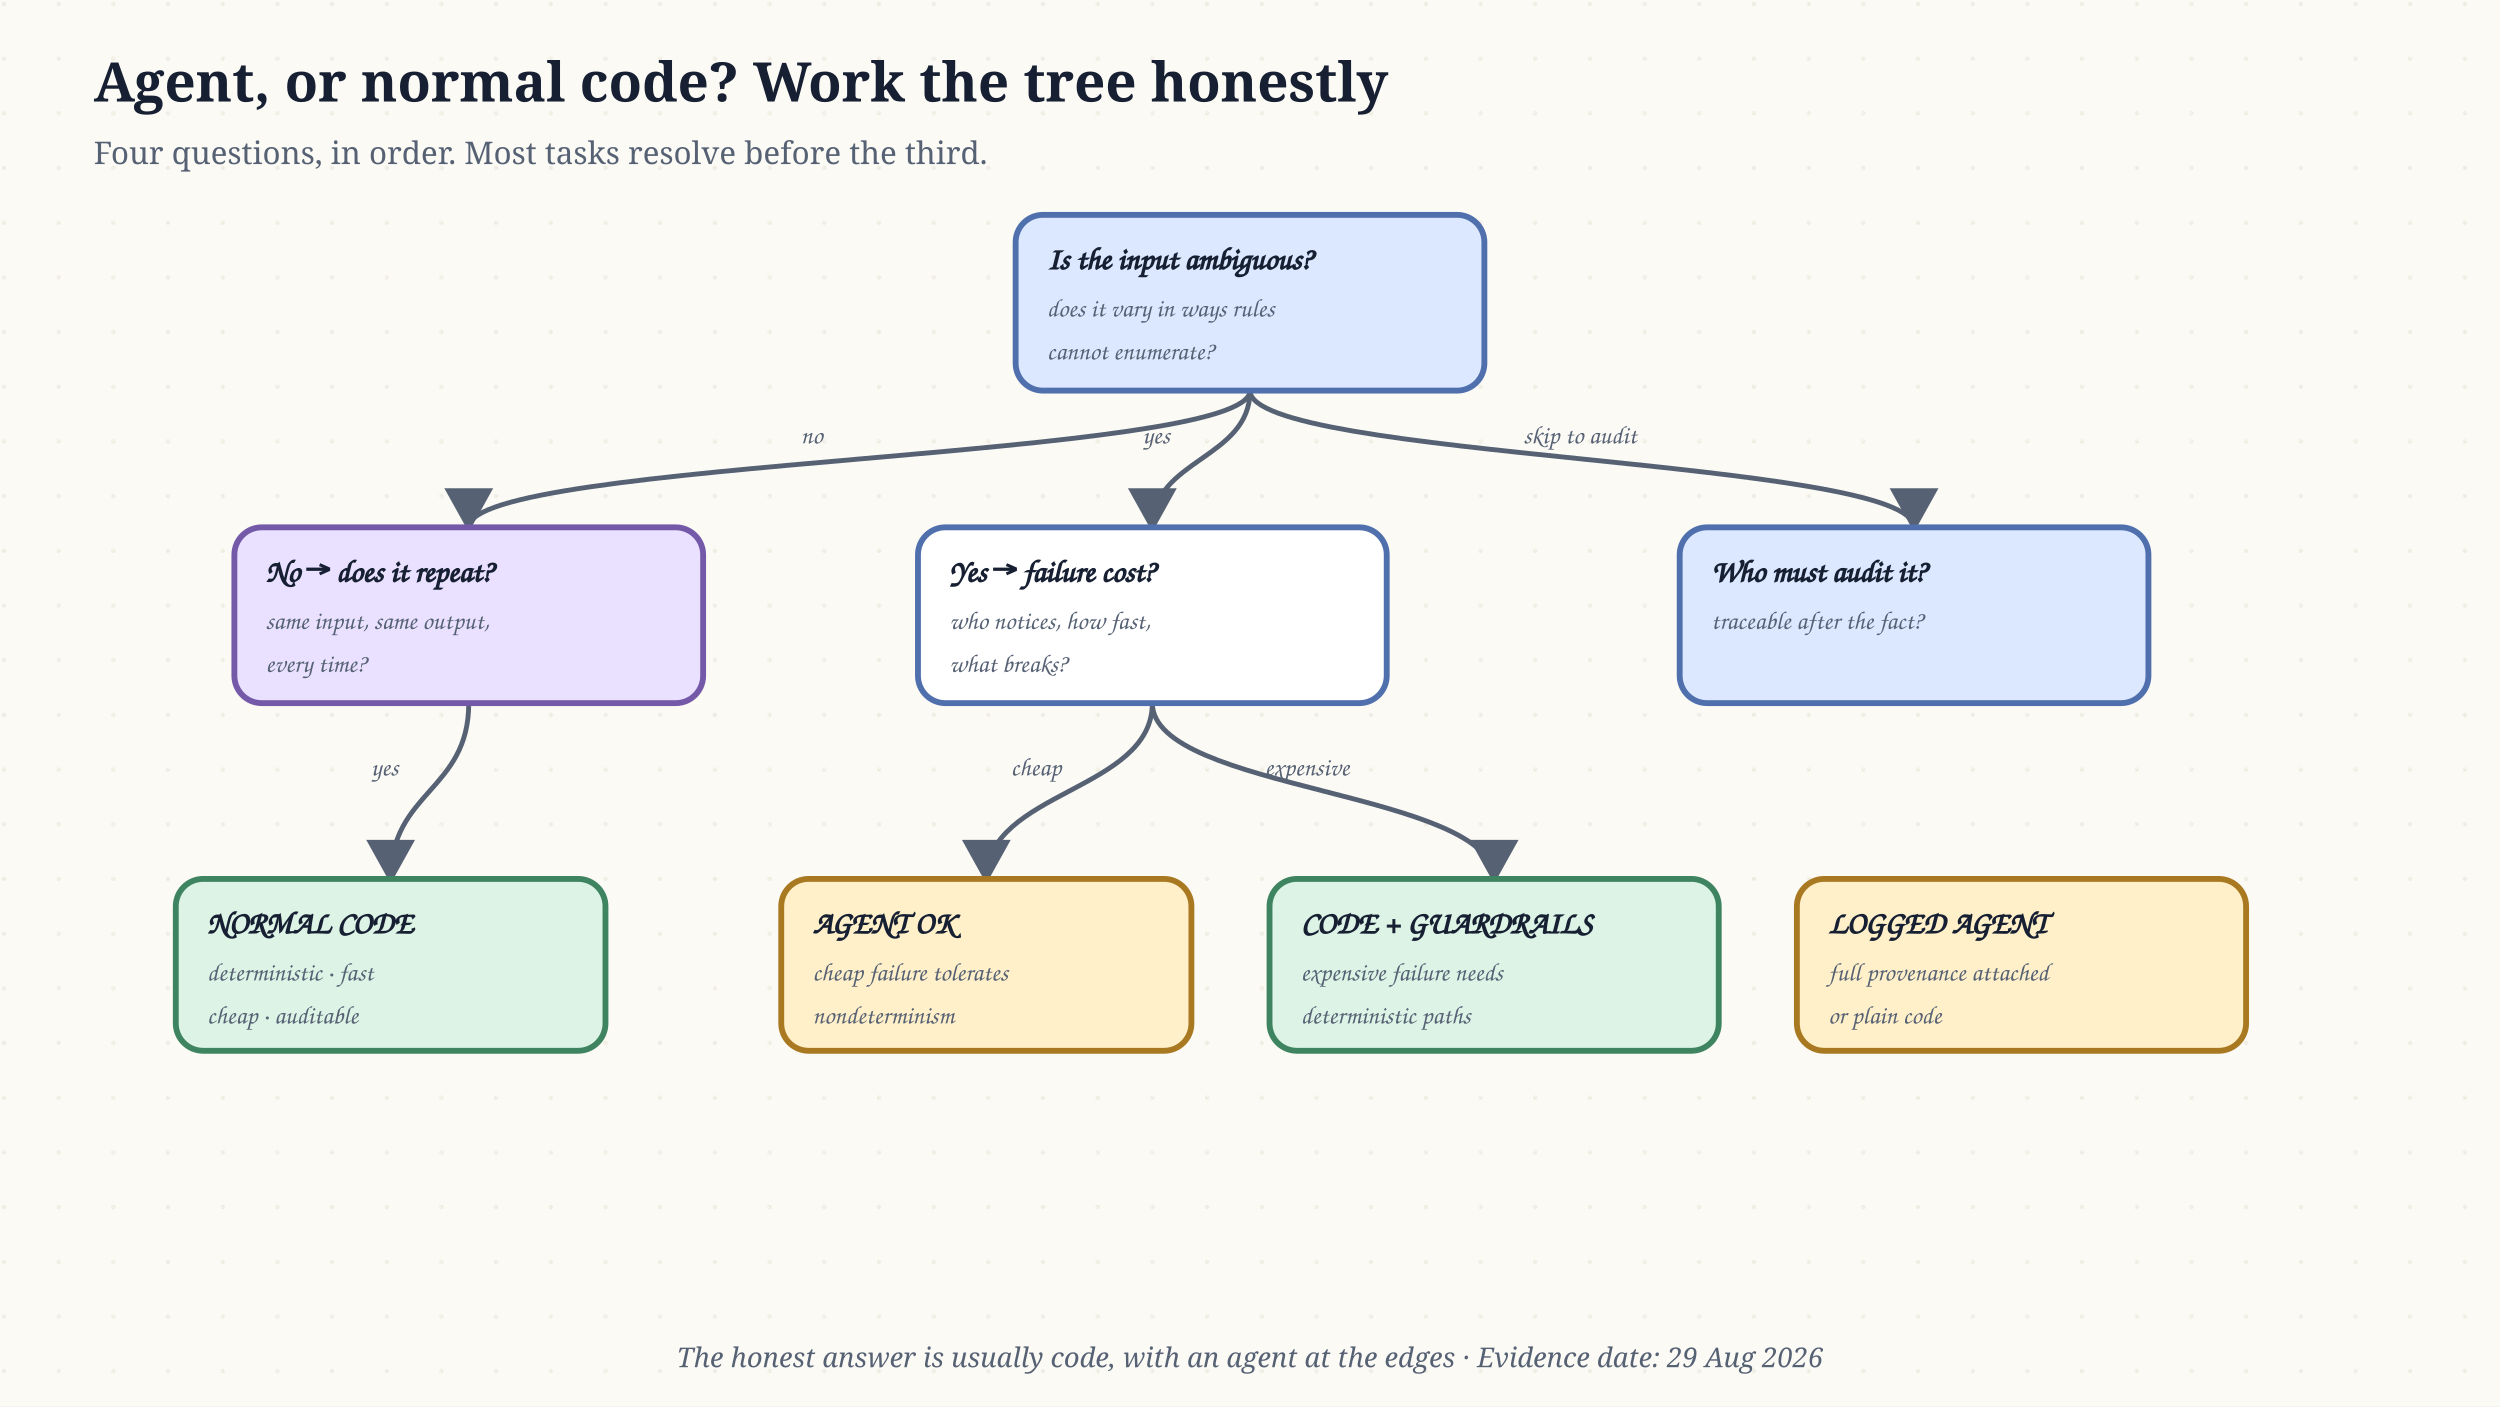
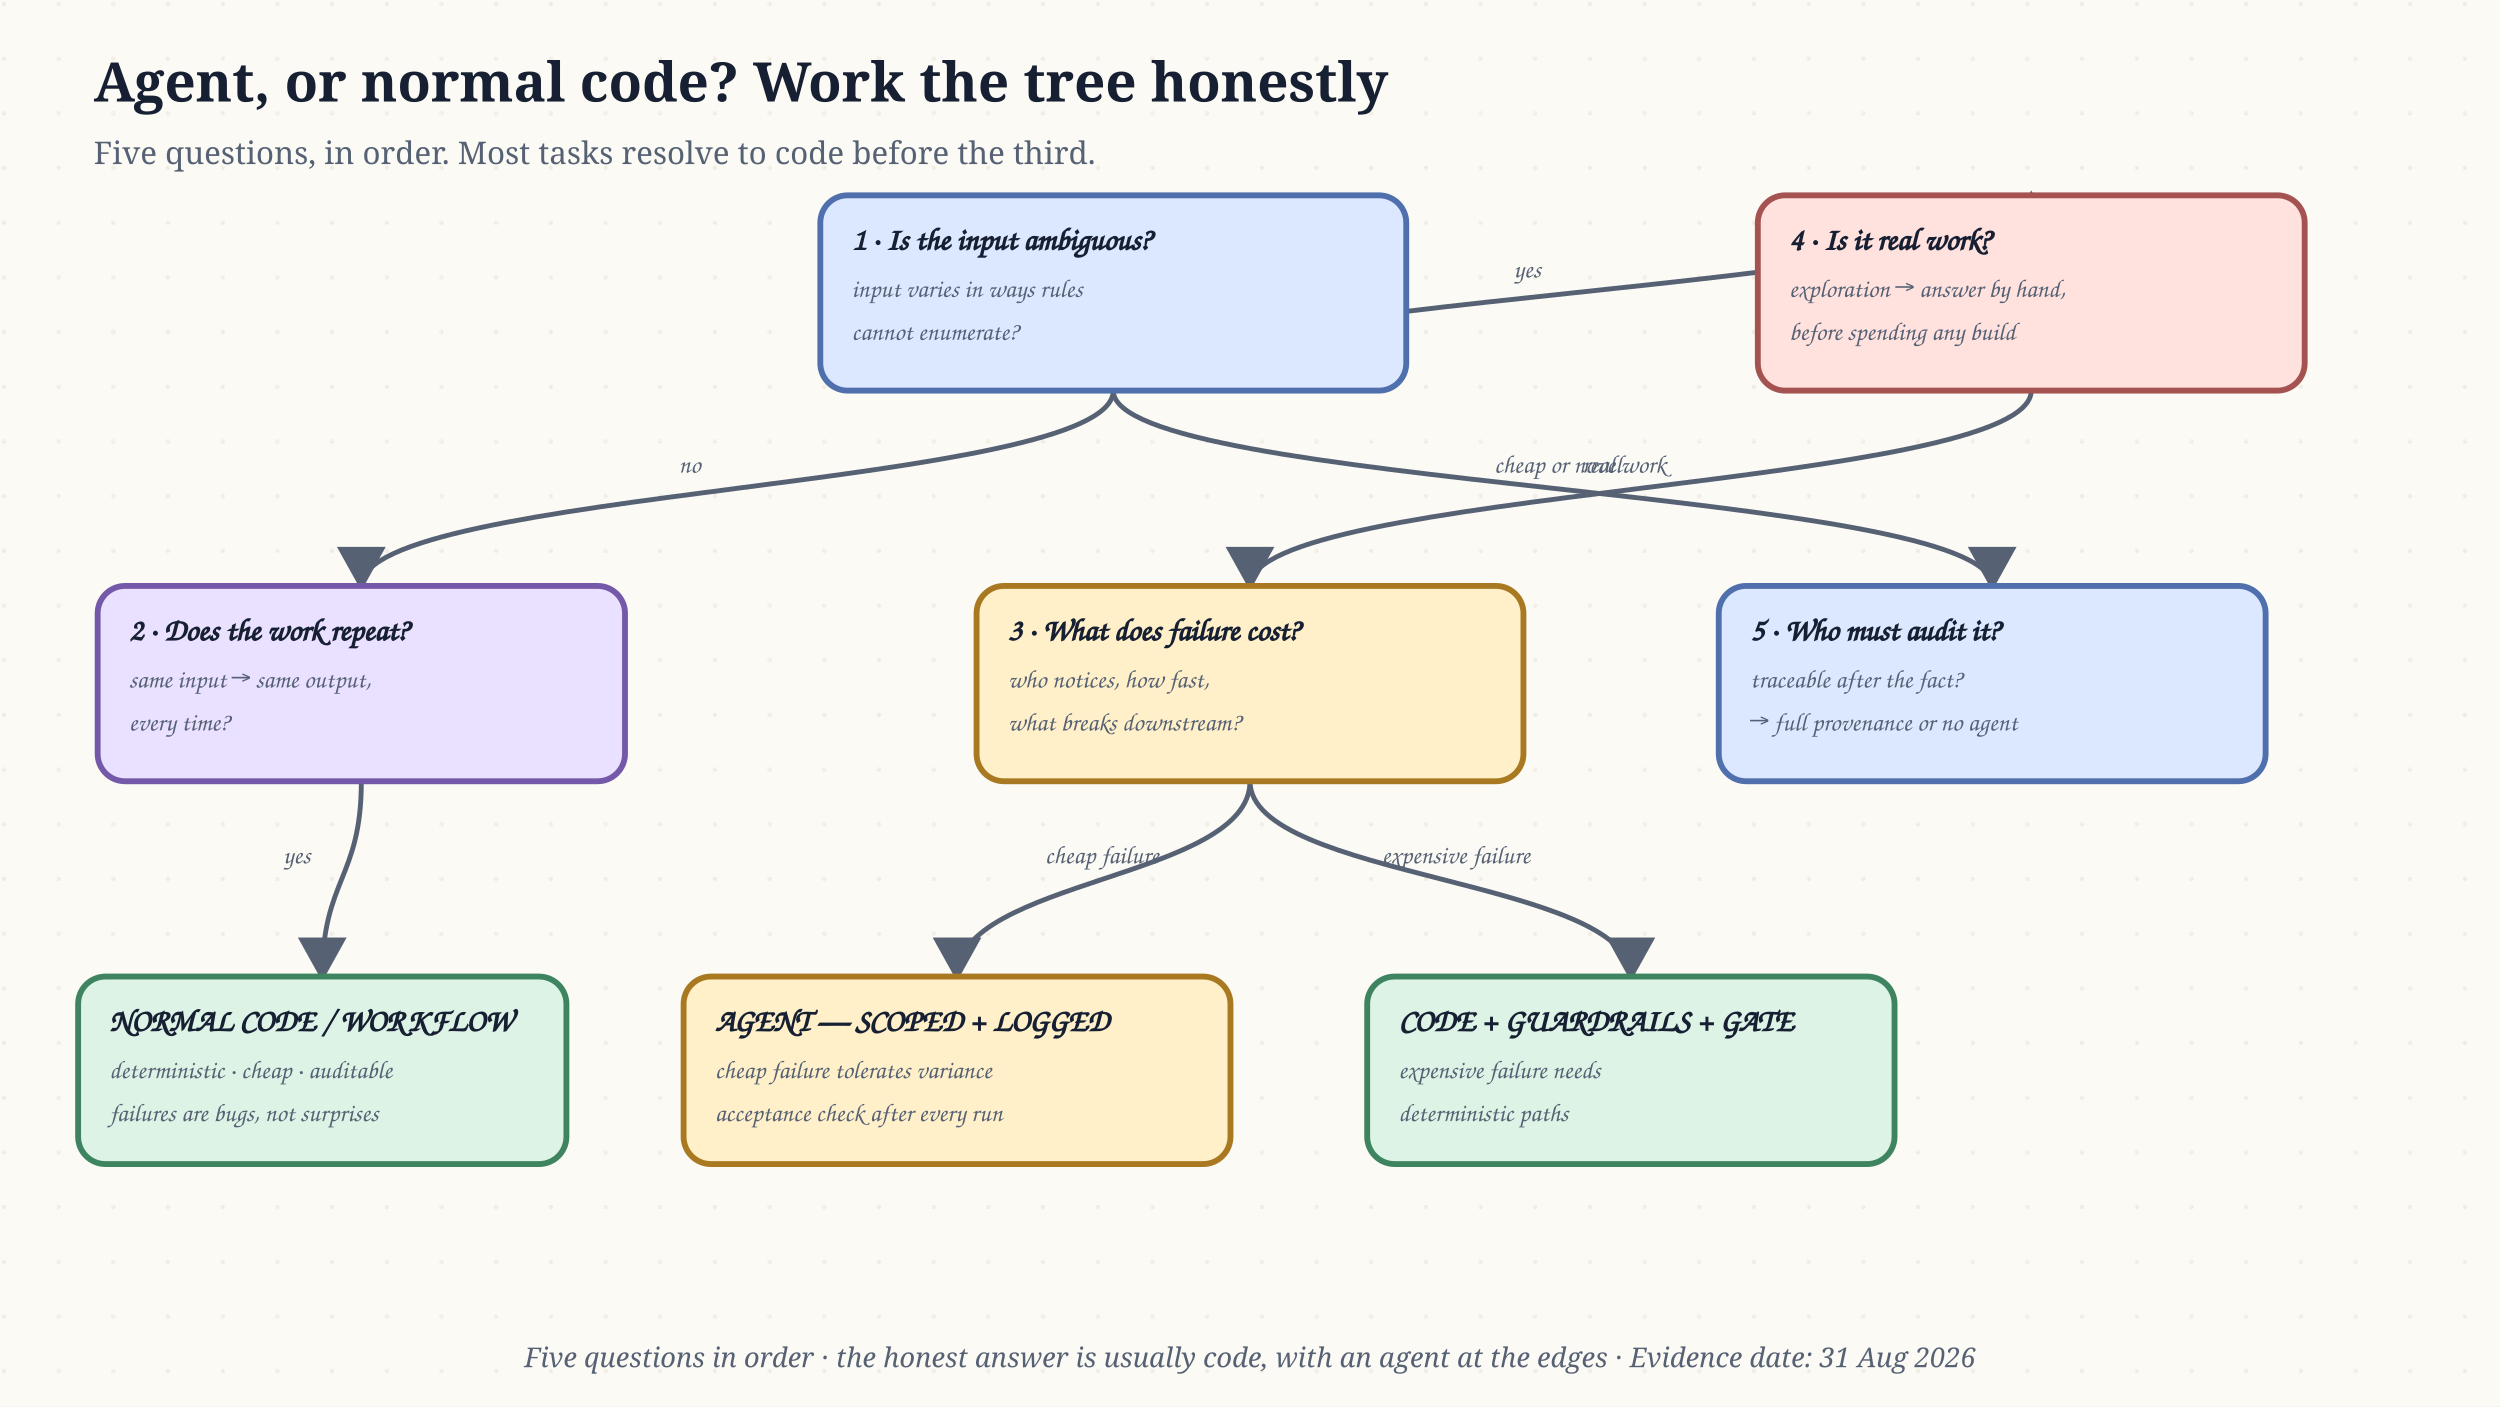
<svg xmlns="http://www.w3.org/2000/svg" viewBox="0 0 1280 720" role="img" aria-labelledby="t d">
  <defs>
    <pattern id="dots" width="28" height="28" patternUnits="userSpaceOnUse">
      <circle cx="2" cy="2" r="1.1" fill="#e7e2d5" />
    </pattern>
    <marker id="arrowEnd" markerWidth="10" markerHeight="10" refX="8" refY="5" orient="auto">
      <path d="M 0 0 L 9 5 L 0 10 z" fill="#566174" />
    </marker>
  </defs>
  <rect width="1280" height="720" fill="#fbfaf5" />
  <rect width="1280" height="720" fill="url(#dots)" opacity=".6" />
  <text x="48" y="52" font-size="28" font-weight="700" fill="#172033" font-family="Georgia, serif">Agent, or normal code? Work the tree honestly</text>
-   <text x="48" y="84" font-size="16" fill="#566174" font-family="Georgia, serif">Four questions, in order. Most tasks resolve before the third.</text>
-   <path d="M 640 200 C 640 235, 240 235, 240 270" fill="none" stroke="#566174" stroke-width="2.5" marker-end="url(#arrowEnd)" />
-   <text x="410" y="227" font-size="13" fill="#566174" font-family="Comic Sans MS, cursive">no</text>
-   <path d="M 640 200 C 640 235, 590 235, 590 270" fill="none" stroke="#566174" stroke-width="2.5" marker-end="url(#arrowEnd)" />
-   <text x="585" y="227" font-size="13" fill="#566174" font-family="Comic Sans MS, cursive">yes</text>
-   <path d="M 240 360 C 240 405, 200 405, 200 450" fill="none" stroke="#566174" stroke-width="2.5" marker-end="url(#arrowEnd)" />
-   <text x="190" y="397" font-size="13" fill="#566174" font-family="Comic Sans MS, cursive">yes</text>
-   <path d="M 590 360 C 590 405, 505 405, 505 450" fill="none" stroke="#566174" stroke-width="2.5" marker-end="url(#arrowEnd)" />
-   <text x="517.5" y="397" font-size="13" fill="#566174" font-family="Comic Sans MS, cursive">cheap</text>
-   <path d="M 590 360 C 590 405, 765 405, 765 450" fill="none" stroke="#566174" stroke-width="2.5" marker-end="url(#arrowEnd)" />
-   <text x="647.5" y="397" font-size="13" fill="#566174" font-family="Comic Sans MS, cursive">expensive</text>
-   <path d="M 640 200 C 640 235, 980 235, 980 270" fill="none" stroke="#566174" stroke-width="2.5" marker-end="url(#arrowEnd)" />
-   <text x="780" y="227" font-size="13" fill="#566174" font-family="Comic Sans MS, cursive">skip to audit</text>
-   <rect x="520" y="110" width="240" height="90" rx="14" fill="#dce8ff" stroke="#4f6fad" stroke-width="3" />
-   <text x="536" y="138" font-size="16" font-weight="700" fill="#172033" font-family="Comic Sans MS, cursive">Is the input ambiguous?</text>
-   <text x="536" y="162" font-size="13" fill="#566174" font-family="Comic Sans MS, cursive">does it vary in ways rules</text>
-   <text x="536" y="184" font-size="13" fill="#566174" font-family="Comic Sans MS, cursive">cannot enumerate?</text>
-   <rect x="120" y="270" width="240" height="90" rx="14" fill="#e9e1ff" stroke="#7459a8" stroke-width="3" />
-   <text x="136" y="298" font-size="16" font-weight="700" fill="#172033" font-family="Comic Sans MS, cursive">No → does it repeat?</text>
-   <text x="136" y="322" font-size="13" fill="#566174" font-family="Comic Sans MS, cursive">same input, same output,</text>
-   <text x="136" y="344" font-size="13" fill="#566174" font-family="Comic Sans MS, cursive">every time?</text>
-   <rect x="90" y="450" width="220" height="88" rx="14" fill="#dcf3e5" stroke="#3f8460" stroke-width="3" />
-   <text x="106" y="478" font-size="16" font-weight="700" fill="#172033" font-family="Comic Sans MS, cursive">NORMAL CODE</text>
-   <text x="106" y="502" font-size="13" fill="#566174" font-family="Comic Sans MS, cursive">deterministic · fast</text>
-   <text x="106" y="524" font-size="13" fill="#566174" font-family="Comic Sans MS, cursive">cheap · auditable</text>
-   <rect x="470" y="270" width="240" height="90" rx="14" fill="#fff" stroke="#4f6fad" stroke-width="3" />
-   <text x="486" y="298" font-size="16" font-weight="700" fill="#172033" font-family="Comic Sans MS, cursive">Yes → failure cost?</text>
-   <text x="486" y="322" font-size="13" fill="#566174" font-family="Comic Sans MS, cursive">who notices, how fast,</text>
-   <text x="486" y="344" font-size="13" fill="#566174" font-family="Comic Sans MS, cursive">what breaks?</text>
-   <rect x="400" y="450" width="210" height="88" rx="14" fill="#fff0c9" stroke="#a97921" stroke-width="3" />
-   <text x="416" y="478" font-size="16" font-weight="700" fill="#172033" font-family="Comic Sans MS, cursive">AGENT OK</text>
-   <text x="416" y="502" font-size="13" fill="#566174" font-family="Comic Sans MS, cursive">cheap failure tolerates</text>
-   <text x="416" y="524" font-size="13" fill="#566174" font-family="Comic Sans MS, cursive">nondeterminism</text>
-   <rect x="650" y="450" width="230" height="88" rx="14" fill="#dcf3e5" stroke="#3f8460" stroke-width="3" />
-   <text x="666" y="478" font-size="16" font-weight="700" fill="#172033" font-family="Comic Sans MS, cursive">CODE + GUARDRAILS</text>
-   <text x="666" y="502" font-size="13" fill="#566174" font-family="Comic Sans MS, cursive">expensive failure needs</text>
-   <text x="666" y="524" font-size="13" fill="#566174" font-family="Comic Sans MS, cursive">deterministic paths</text>
-   <rect x="860" y="270" width="240" height="90" rx="14" fill="#dce8ff" stroke="#4f6fad" stroke-width="3" />
-   <text x="876" y="298" font-size="16" font-weight="700" fill="#172033" font-family="Comic Sans MS, cursive">Who must audit it?</text>
-   <text x="876" y="322" font-size="13" fill="#566174" font-family="Comic Sans MS, cursive">traceable after the fact?</text>
-   <rect x="920" y="450" width="230" height="88" rx="14" fill="#fff0c9" stroke="#a97921" stroke-width="3" />
-   <text x="936" y="478" font-size="16" font-weight="700" fill="#172033" font-family="Comic Sans MS, cursive">LOGGED AGENT</text>
-   <text x="936" y="502" font-size="13" fill="#566174" font-family="Comic Sans MS, cursive">full provenance attached</text>
-   <text x="936" y="524" font-size="13" fill="#566174" font-family="Comic Sans MS, cursive">or plain code</text>
-   <text x="640" y="700" text-anchor="middle" font-size="14" font-style="italic" fill="#566174" font-family="Georgia, serif">The honest answer is usually code, with an agent at the edges · Evidence date: 29 Aug 2026</text>
+   <text x="48" y="84" font-size="16" fill="#566174" font-family="Georgia, serif">Five questions, in order. Most tasks resolve to code before the third.</text>
+   <path d="M 570 200 C 570 250, 185 250, 185 300" fill="none" stroke="#566174" stroke-width="2.5" marker-end="url(#arrowEnd)" />
+   <text x="347.5" y="242" font-size="13" fill="#566174" font-family="Comic Sans MS, cursive">no</text>
+   <path d="M 570 200 C 570 150, 1040 150, 1040 100" fill="none" stroke="#566174" stroke-width="2.5" marker-end="url(#arrowEnd)" />
+   <text x="775" y="142" font-size="13" fill="#566174" font-family="Comic Sans MS, cursive">yes</text>
+   <path d="M 1040 200 C 1040 250, 640 250, 640 300" fill="none" stroke="#566174" stroke-width="2.5" marker-end="url(#arrowEnd)" />
+   <text x="810" y="242" font-size="13" fill="#566174" font-family="Comic Sans MS, cursive">real work</text>
+   <path d="M 570 200 C 570 250, 1020 250, 1020 300" fill="none" stroke="#566174" stroke-width="2.5" marker-end="url(#arrowEnd)" />
+   <text x="765" y="242" font-size="13" fill="#566174" font-family="Comic Sans MS, cursive">cheap or novel</text>
+   <path d="M 185 400 C 185 450, 165 450, 165 500" fill="none" stroke="#566174" stroke-width="2.5" marker-end="url(#arrowEnd)" />
+   <text x="145" y="442" font-size="13" fill="#566174" font-family="Comic Sans MS, cursive">yes</text>
+   <path d="M 640 400 C 640 450, 490 450, 490 500" fill="none" stroke="#566174" stroke-width="2.5" marker-end="url(#arrowEnd)" />
+   <text x="535" y="442" font-size="13" fill="#566174" font-family="Comic Sans MS, cursive">cheap failure</text>
+   <path d="M 640 400 C 640 450, 835 450, 835 500" fill="none" stroke="#566174" stroke-width="2.5" marker-end="url(#arrowEnd)" />
+   <text x="707.5" y="442" font-size="13" fill="#566174" font-family="Comic Sans MS, cursive">expensive failure</text>
+   <rect x="420" y="100" width="300" height="100" rx="14" fill="#dce8ff" stroke="#4f6fad" stroke-width="3" />
+   <text x="436" y="128" font-size="16" font-weight="700" fill="#172033" font-family="Comic Sans MS, cursive">1 · Is the input ambiguous?</text>
+   <text x="436" y="152" font-size="13" fill="#566174" font-family="Comic Sans MS, cursive">input varies in ways rules</text>
+   <text x="436" y="174" font-size="13" fill="#566174" font-family="Comic Sans MS, cursive">cannot enumerate?</text>
+   <rect x="900" y="100" width="280" height="100" rx="14" fill="#ffe1de" stroke="#a45350" stroke-width="3" />
+   <text x="916" y="128" font-size="16" font-weight="700" fill="#172033" font-family="Comic Sans MS, cursive">4 · Is it real work?</text>
+   <text x="916" y="152" font-size="13" fill="#566174" font-family="Comic Sans MS, cursive">exploration → answer by hand,</text>
+   <text x="916" y="174" font-size="13" fill="#566174" font-family="Comic Sans MS, cursive">before spending any build</text>
+   <rect x="50" y="300" width="270" height="100" rx="14" fill="#e9e1ff" stroke="#7459a8" stroke-width="3" />
+   <text x="66" y="328" font-size="16" font-weight="700" fill="#172033" font-family="Comic Sans MS, cursive">2 · Does the work repeat?</text>
+   <text x="66" y="352" font-size="13" fill="#566174" font-family="Comic Sans MS, cursive">same input → same output,</text>
+   <text x="66" y="374" font-size="13" fill="#566174" font-family="Comic Sans MS, cursive">every time?</text>
+   <rect x="500" y="300" width="280" height="100" rx="14" fill="#fff0c9" stroke="#a97921" stroke-width="3" />
+   <text x="516" y="328" font-size="16" font-weight="700" fill="#172033" font-family="Comic Sans MS, cursive">3 · What does failure cost?</text>
+   <text x="516" y="352" font-size="13" fill="#566174" font-family="Comic Sans MS, cursive">who notices, how fast,</text>
+   <text x="516" y="374" font-size="13" fill="#566174" font-family="Comic Sans MS, cursive">what breaks downstream?</text>
+   <rect x="880" y="300" width="280" height="100" rx="14" fill="#dce8ff" stroke="#4f6fad" stroke-width="3" />
+   <text x="896" y="328" font-size="16" font-weight="700" fill="#172033" font-family="Comic Sans MS, cursive">5 · Who must audit it?</text>
+   <text x="896" y="352" font-size="13" fill="#566174" font-family="Comic Sans MS, cursive">traceable after the fact?</text>
+   <text x="896" y="374" font-size="13" fill="#566174" font-family="Comic Sans MS, cursive">→ full provenance or no agent</text>
+   <rect x="40" y="500" width="250" height="96" rx="14" fill="#dcf3e5" stroke="#3f8460" stroke-width="3" />
+   <text x="56" y="528" font-size="16" font-weight="700" fill="#172033" font-family="Comic Sans MS, cursive">NORMAL CODE / WORKFLOW</text>
+   <text x="56" y="552" font-size="13" fill="#566174" font-family="Comic Sans MS, cursive">deterministic · cheap · auditable</text>
+   <text x="56" y="574" font-size="13" fill="#566174" font-family="Comic Sans MS, cursive">failures are bugs, not surprises</text>
+   <rect x="350" y="500" width="280" height="96" rx="14" fill="#fff0c9" stroke="#a97921" stroke-width="3" />
+   <text x="366" y="528" font-size="16" font-weight="700" fill="#172033" font-family="Comic Sans MS, cursive">AGENT — SCOPED + LOGGED</text>
+   <text x="366" y="552" font-size="13" fill="#566174" font-family="Comic Sans MS, cursive">cheap failure tolerates variance</text>
+   <text x="366" y="574" font-size="13" fill="#566174" font-family="Comic Sans MS, cursive">acceptance check after every run</text>
+   <rect x="700" y="500" width="270" height="96" rx="14" fill="#dcf3e5" stroke="#3f8460" stroke-width="3" />
+   <text x="716" y="528" font-size="16" font-weight="700" fill="#172033" font-family="Comic Sans MS, cursive">CODE + GUARDRAILS + GATE</text>
+   <text x="716" y="552" font-size="13" fill="#566174" font-family="Comic Sans MS, cursive">expensive failure needs</text>
+   <text x="716" y="574" font-size="13" fill="#566174" font-family="Comic Sans MS, cursive">deterministic paths</text>
+   <text x="640" y="700" text-anchor="middle" font-size="14" font-style="italic" fill="#566174" font-family="Georgia, serif">Five questions in order · the honest answer is usually code, with an agent at the edges · Evidence date: 31 Aug 2026</text>
</svg>
